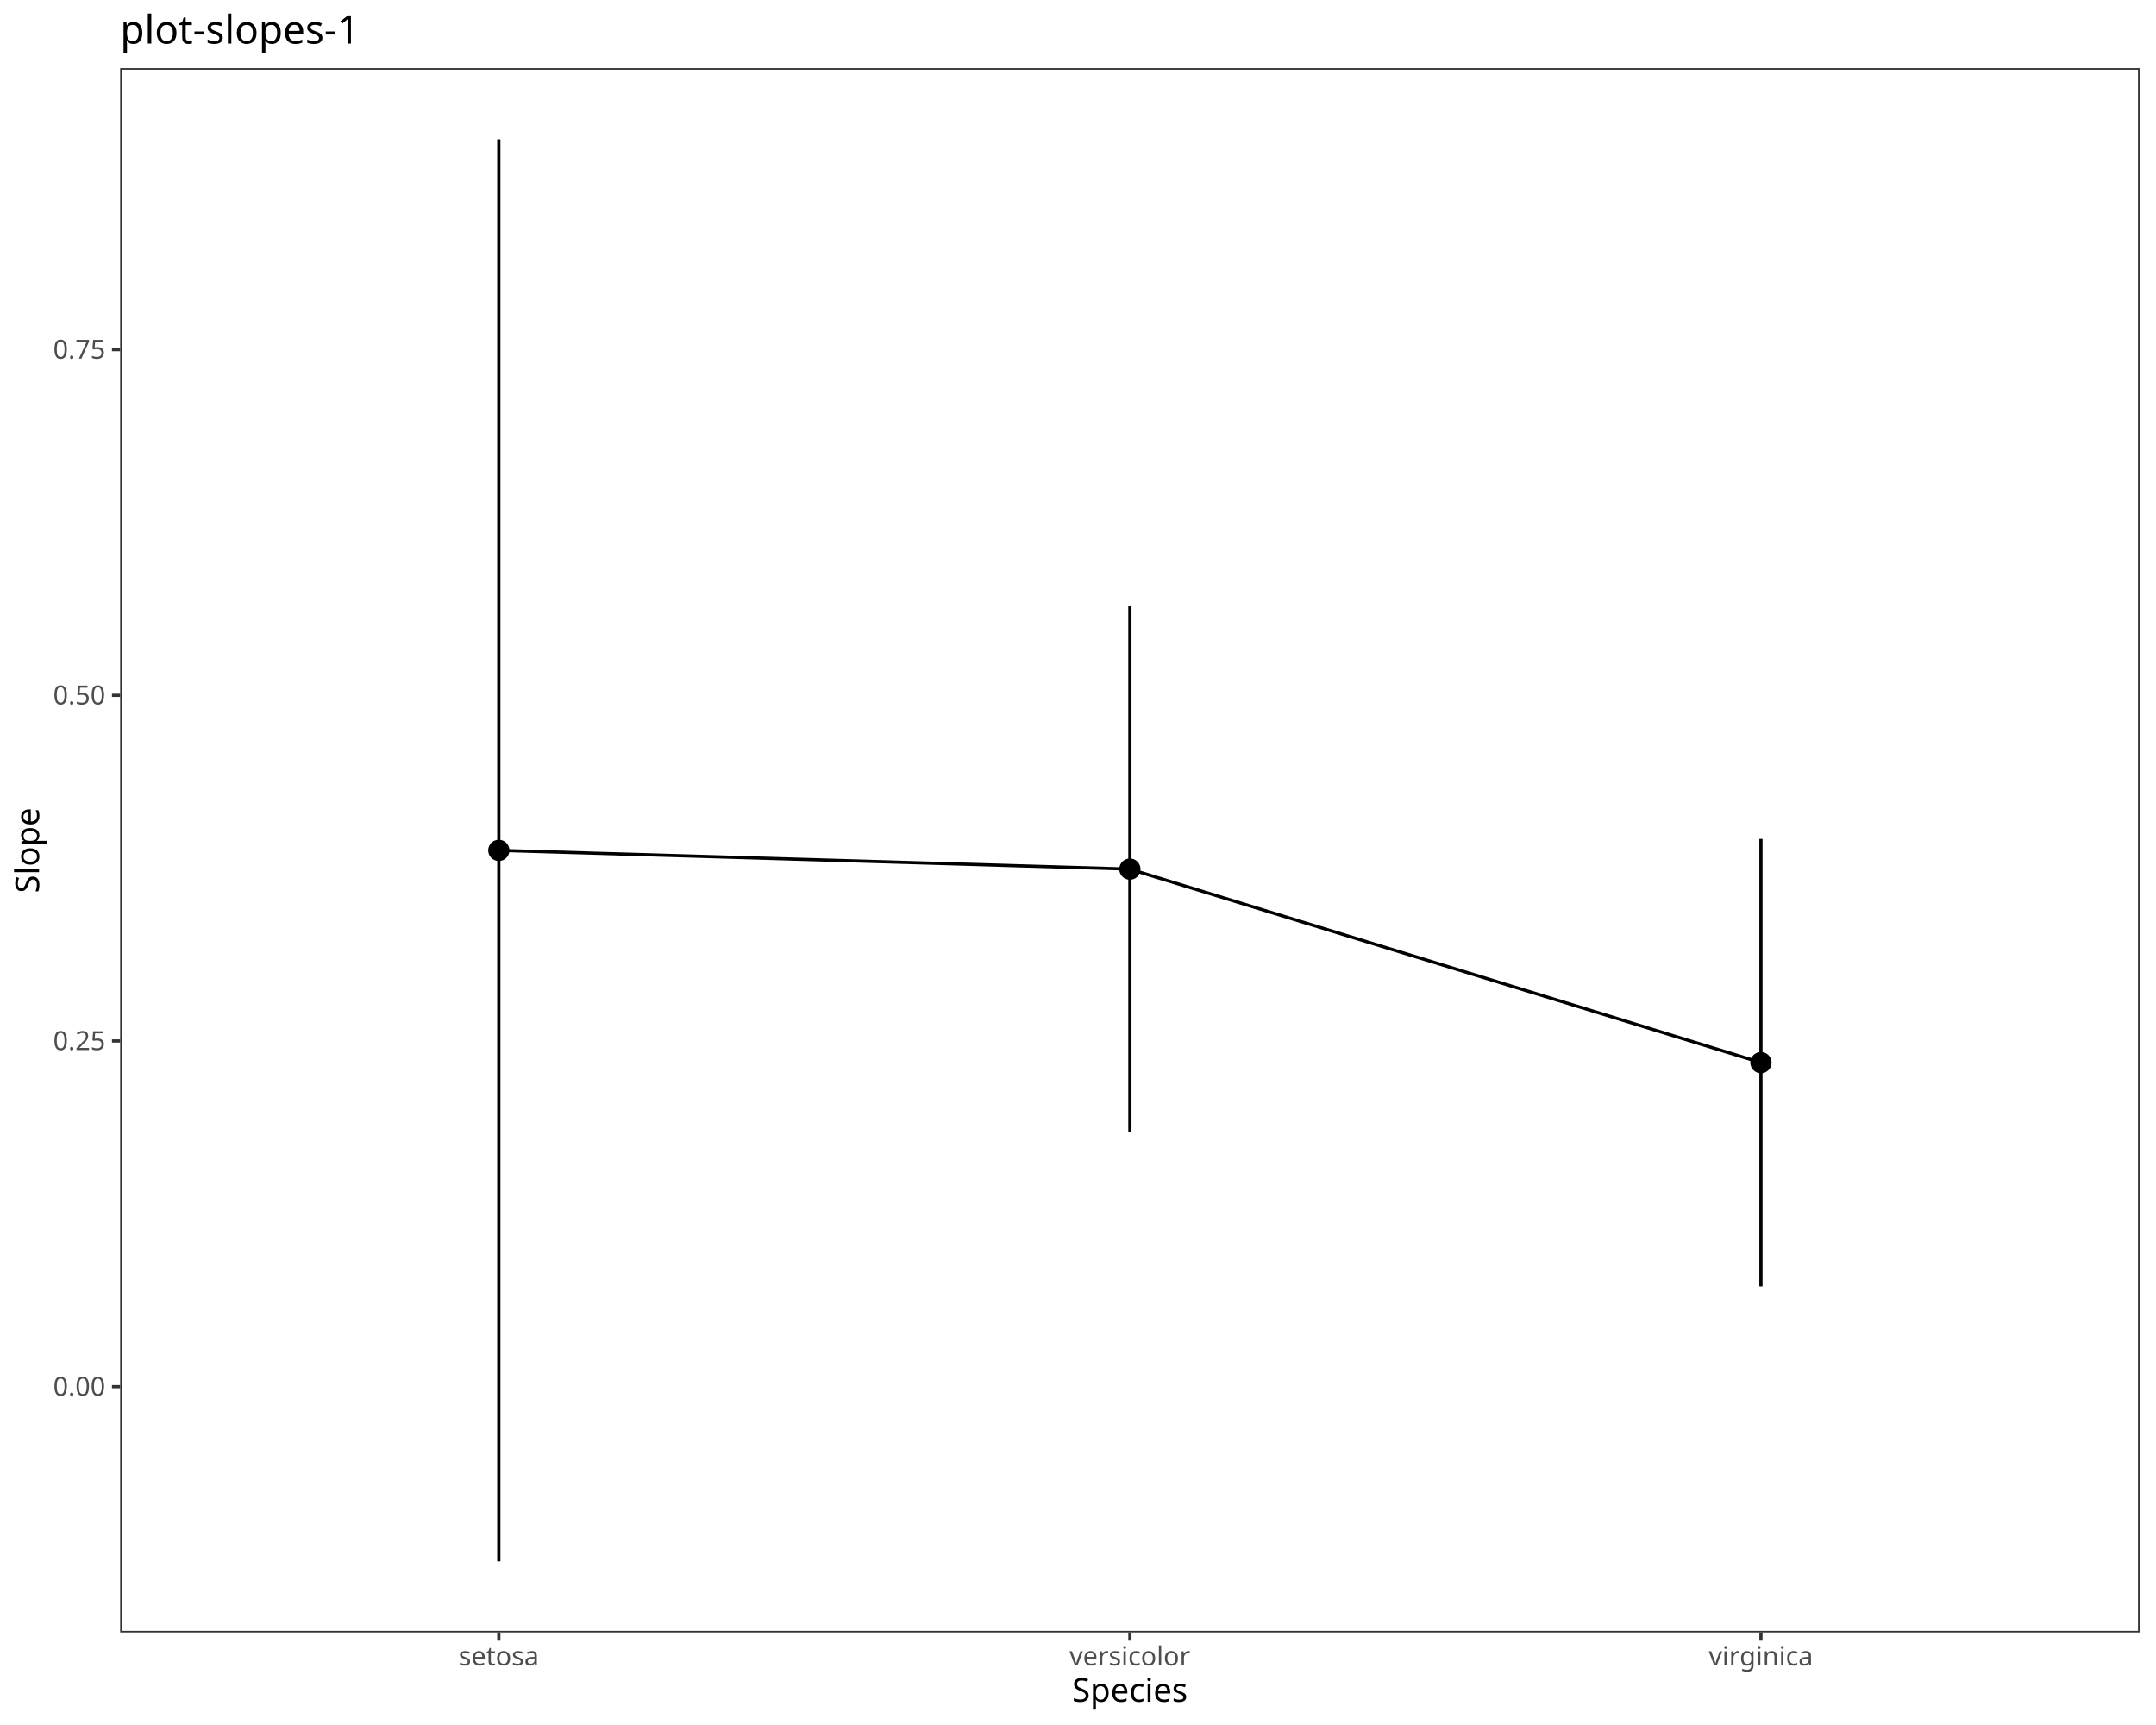
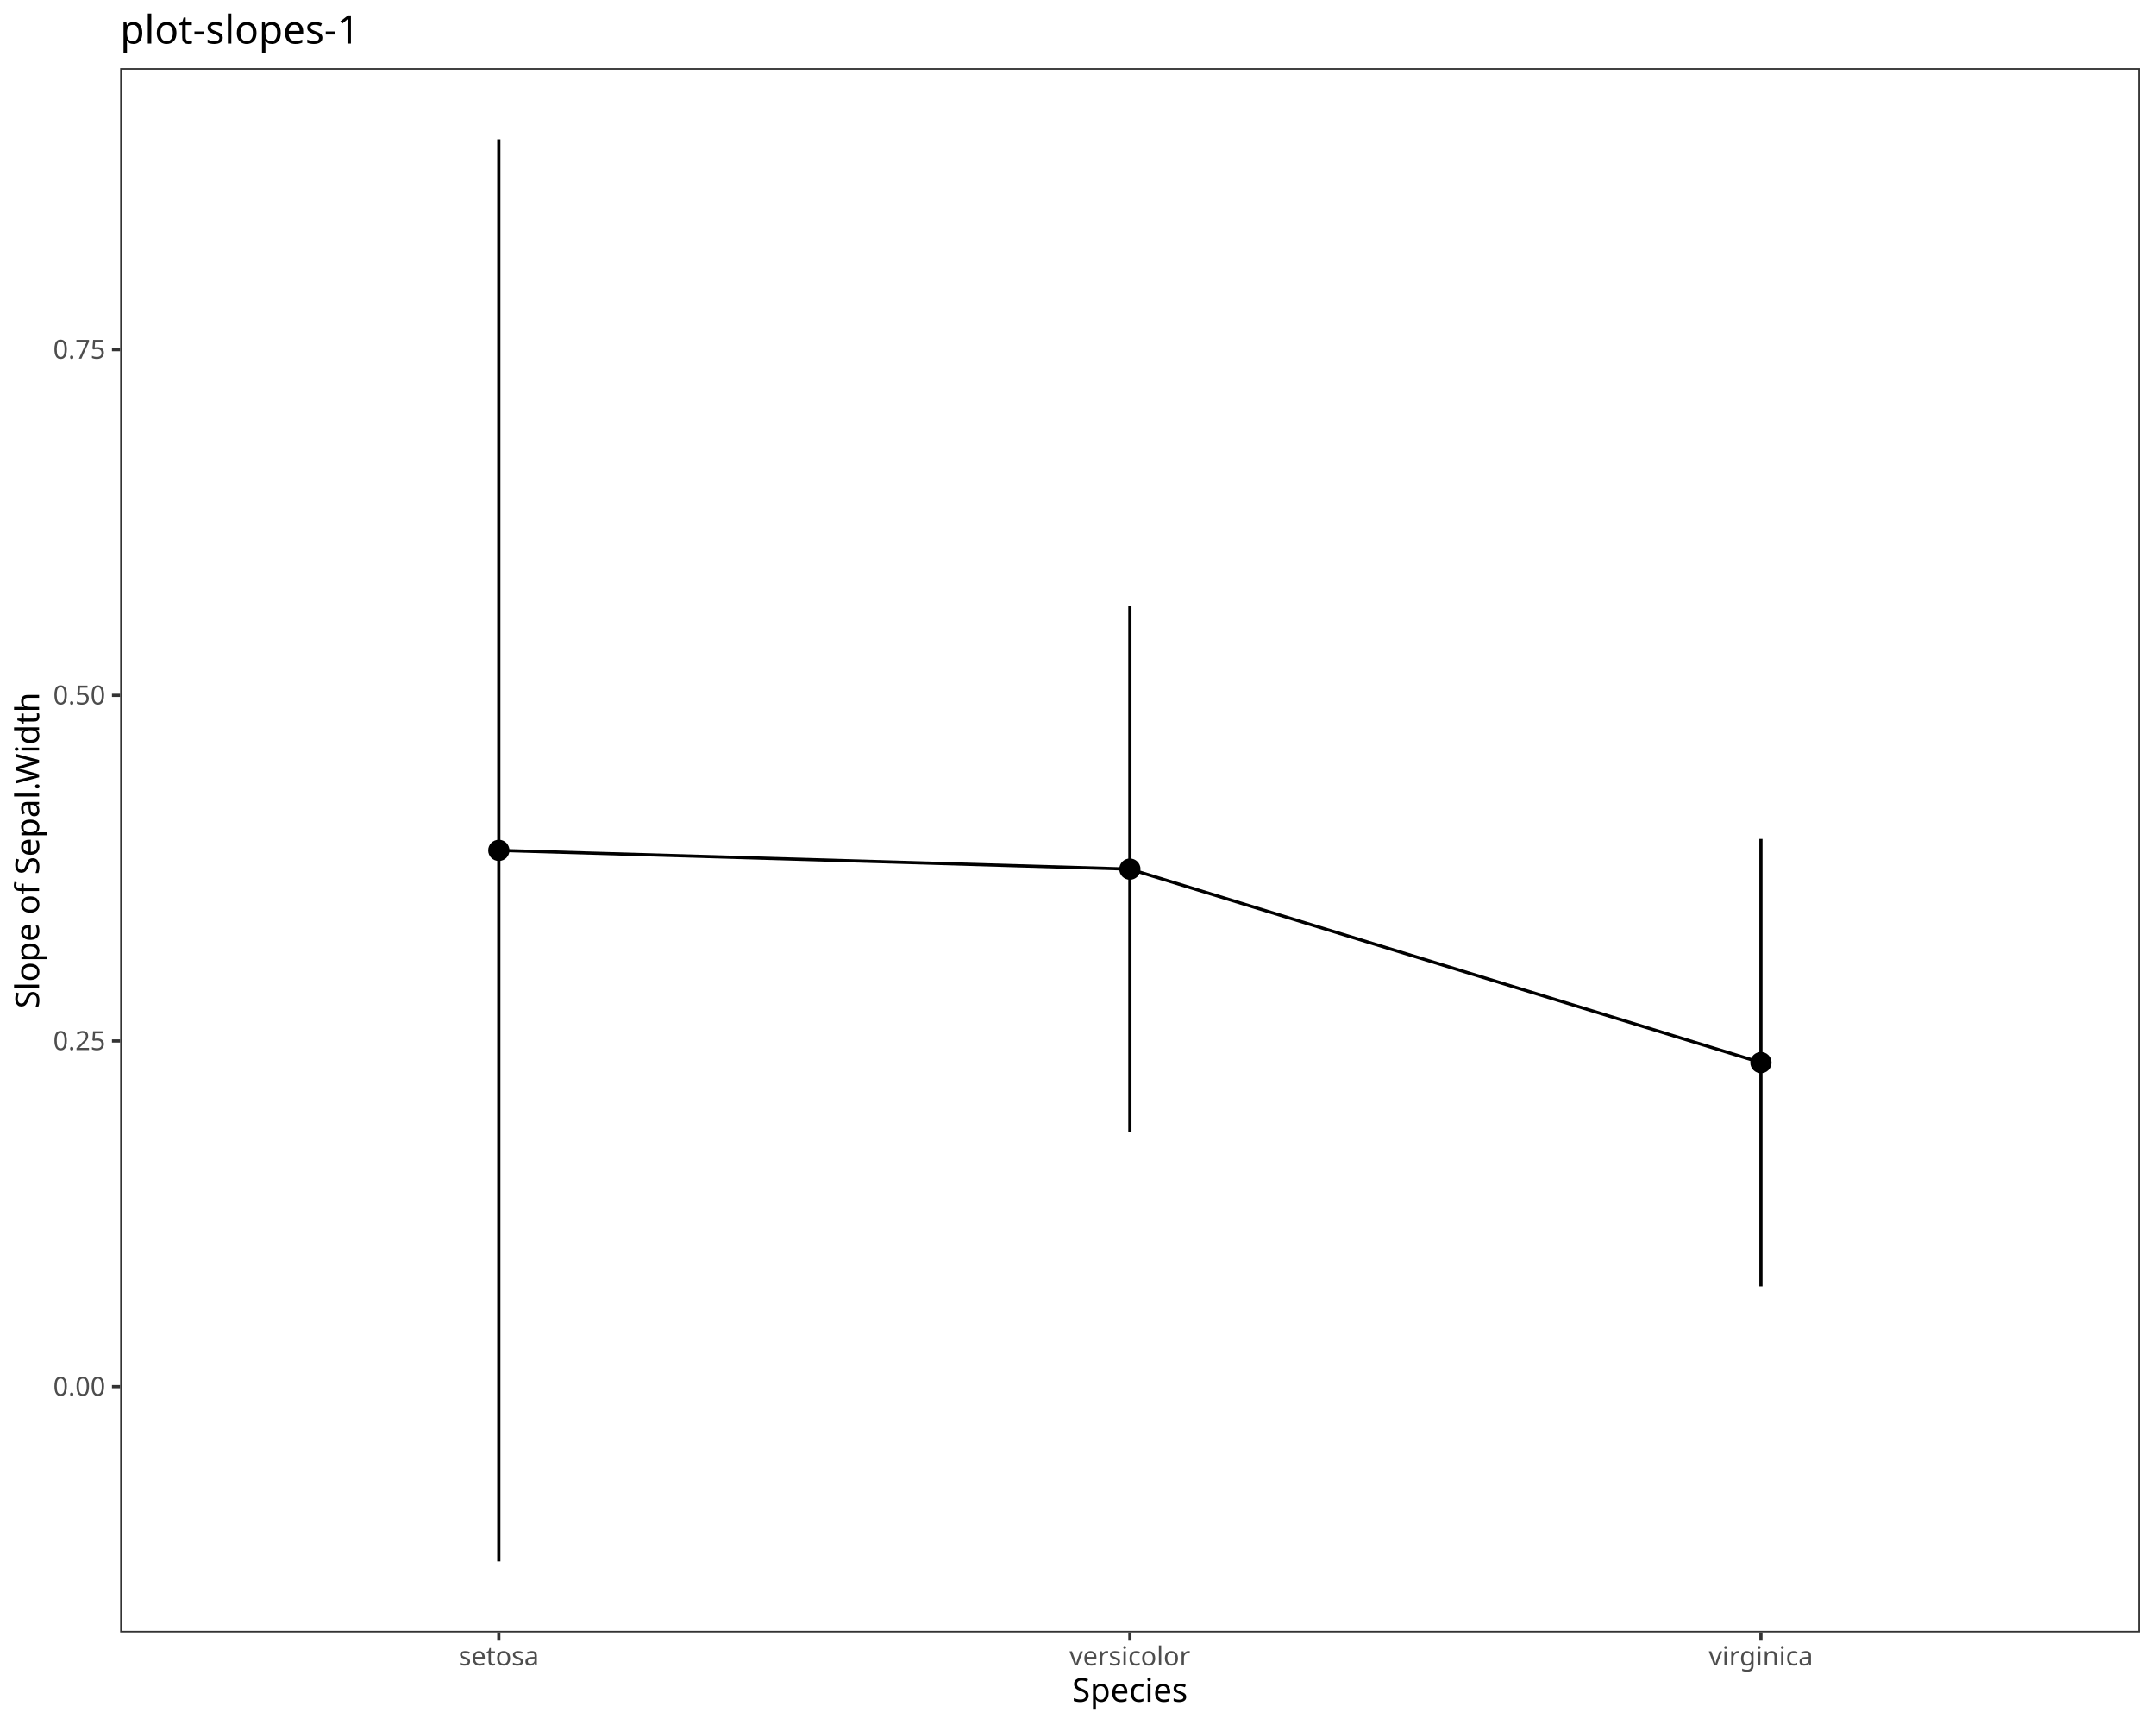
<svg xmlns="http://www.w3.org/2000/svg" class="svglite" data-engine-version="2.0" width="720.00pt" height="576.00pt" viewBox="0 0 720.00 576.00">
  <defs>
    <style type="text/css">
    .svglite line, .svglite polyline, .svglite polygon, .svglite path, .svglite rect, .svglite circle {
      fill: none;
      stroke: #000000;
      stroke-linecap: round;
      stroke-linejoin: round;
      stroke-miterlimit: 10.00;
    }
  </style>
  </defs>
  <rect width="100%" height="100%" style="stroke: none; fill: #FFFFFF;" />
  <defs>
    <clipPath id="cpMC4wMHw3MjAuMDB8MC4wMHw1NzYuMDA=">
      <rect x="0.00" y="0.00" width="720.00" height="576.00" />
    </clipPath>
  </defs>
  <g clip-path="url(#cpMC4wMHw3MjAuMDB8MC4wMHw1NzYuMDA=)">
    <rect x="0.00" y="0.00" width="720.00" height="576.00" style="stroke-width: 1.07; stroke: #FFFFFF; fill: #FFFFFF;" />
  </g>
  <defs>
    <clipPath id="cpNDAuMTN8NzE0LjUyfDIyLjc4fDU0NS4xMQ==">
      <rect x="40.13" y="22.78" width="674.39" height="522.33" />
    </clipPath>
  </defs>
  <g clip-path="url(#cpNDAuMTN8NzE0LjUyfDIyLjc4fDU0NS4xMQ==)">
    <rect x="40.13" y="22.78" width="674.39" height="522.33" style="stroke-width: 1.07; stroke: none; fill: #FFFFFF;" />
    <polyline points="166.58,283.95 377.33,290.21 588.07,354.83 " style="stroke-width: 1.07; stroke-linecap: butt;" />
    <line x1="166.58" y1="521.37" x2="166.58" y2="46.53" style="stroke-width: 1.07; stroke-linecap: butt;" />
    <line x1="377.33" y1="377.96" x2="377.33" y2="202.47" style="stroke-width: 1.07; stroke-linecap: butt;" />
    <line x1="588.07" y1="429.54" x2="588.07" y2="280.12" style="stroke-width: 1.07; stroke-linecap: butt;" />
    <circle cx="166.58" cy="283.95" r="2.84" style="stroke-width: 1.42; fill: #000000;" />
    <circle cx="377.33" cy="290.21" r="2.84" style="stroke-width: 1.42; fill: #000000;" />
    <circle cx="588.07" cy="354.83" r="2.84" style="stroke-width: 1.42; fill: #000000;" />
    <rect x="40.13" y="22.78" width="674.39" height="522.33" style="stroke-width: 1.07; stroke: #333333;" />
  </g>
  <g clip-path="url(#cpMC4wMHw3MjAuMDB8MC4wMHw1NzYuMDA=)">
    <text x="35.20" y="466.06" text-anchor="end" style="font-size: 8.80px; fill: #4D4D4D; font-family: sans;" textLength="17.13px" lengthAdjust="spacingAndGlyphs">0.00</text>
    <text x="35.20" y="350.63" text-anchor="end" style="font-size: 8.80px; fill: #4D4D4D; font-family: sans;" textLength="17.13px" lengthAdjust="spacingAndGlyphs">0.25</text>
    <text x="35.20" y="235.21" text-anchor="end" style="font-size: 8.80px; fill: #4D4D4D; font-family: sans;" textLength="17.13px" lengthAdjust="spacingAndGlyphs">0.50</text>
    <text x="35.20" y="119.78" text-anchor="end" style="font-size: 8.80px; fill: #4D4D4D; font-family: sans;" textLength="17.13px" lengthAdjust="spacingAndGlyphs">0.75</text>
    <polyline points="37.39,463.03 40.13,463.03 " style="stroke-width: 1.07; stroke: #333333; stroke-linecap: butt;" />
    <polyline points="37.39,347.60 40.13,347.60 " style="stroke-width: 1.07; stroke: #333333; stroke-linecap: butt;" />
    <polyline points="37.39,232.18 40.13,232.18 " style="stroke-width: 1.07; stroke: #333333; stroke-linecap: butt;" />
    <polyline points="37.39,116.76 40.13,116.76 " style="stroke-width: 1.07; stroke: #333333; stroke-linecap: butt;" />
    <polyline points="166.58,547.85 166.58,545.11 " style="stroke-width: 1.07; stroke: #333333; stroke-linecap: butt;" />
    <polyline points="377.33,547.85 377.33,545.11 " style="stroke-width: 1.07; stroke: #333333; stroke-linecap: butt;" />
    <polyline points="588.07,547.85 588.07,545.11 " style="stroke-width: 1.07; stroke: #333333; stroke-linecap: butt;" />
    <text x="166.58" y="556.10" text-anchor="middle" style="font-size: 8.80px; fill: #4D4D4D; font-family: sans;" textLength="25.94px" lengthAdjust="spacingAndGlyphs">setosa</text>
    <text x="377.33" y="556.10" text-anchor="middle" style="font-size: 8.80px; fill: #4D4D4D; font-family: sans;" textLength="37.66px" lengthAdjust="spacingAndGlyphs">versicolor</text>
    <text x="588.07" y="556.10" text-anchor="middle" style="font-size: 8.80px; fill: #4D4D4D; font-family: sans;" textLength="32.28px" lengthAdjust="spacingAndGlyphs">virginica</text>
    <text x="377.33" y="568.24" text-anchor="middle" style="font-size: 11.00px; font-family: sans;" textLength="39.14px" lengthAdjust="spacingAndGlyphs">Species</text>
-     <text transform="translate(13.05,283.95) rotate(-90)" text-anchor="middle" style="font-size: 11.00px; font-family: sans;" textLength="28.14px" lengthAdjust="spacingAndGlyphs">Slope</text>
+     <text transform="translate(13.05,283.95) rotate(-90)" text-anchor="middle" style="font-size: 11.00px; font-family: sans;" textLength="102.73px" lengthAdjust="spacingAndGlyphs">Slope of Sepal.Width</text>
    <text x="40.13" y="14.56" style="font-size: 13.20px; font-family: sans;" textLength="75.58px" lengthAdjust="spacingAndGlyphs">plot-slopes-1</text>
  </g>
</svg>
